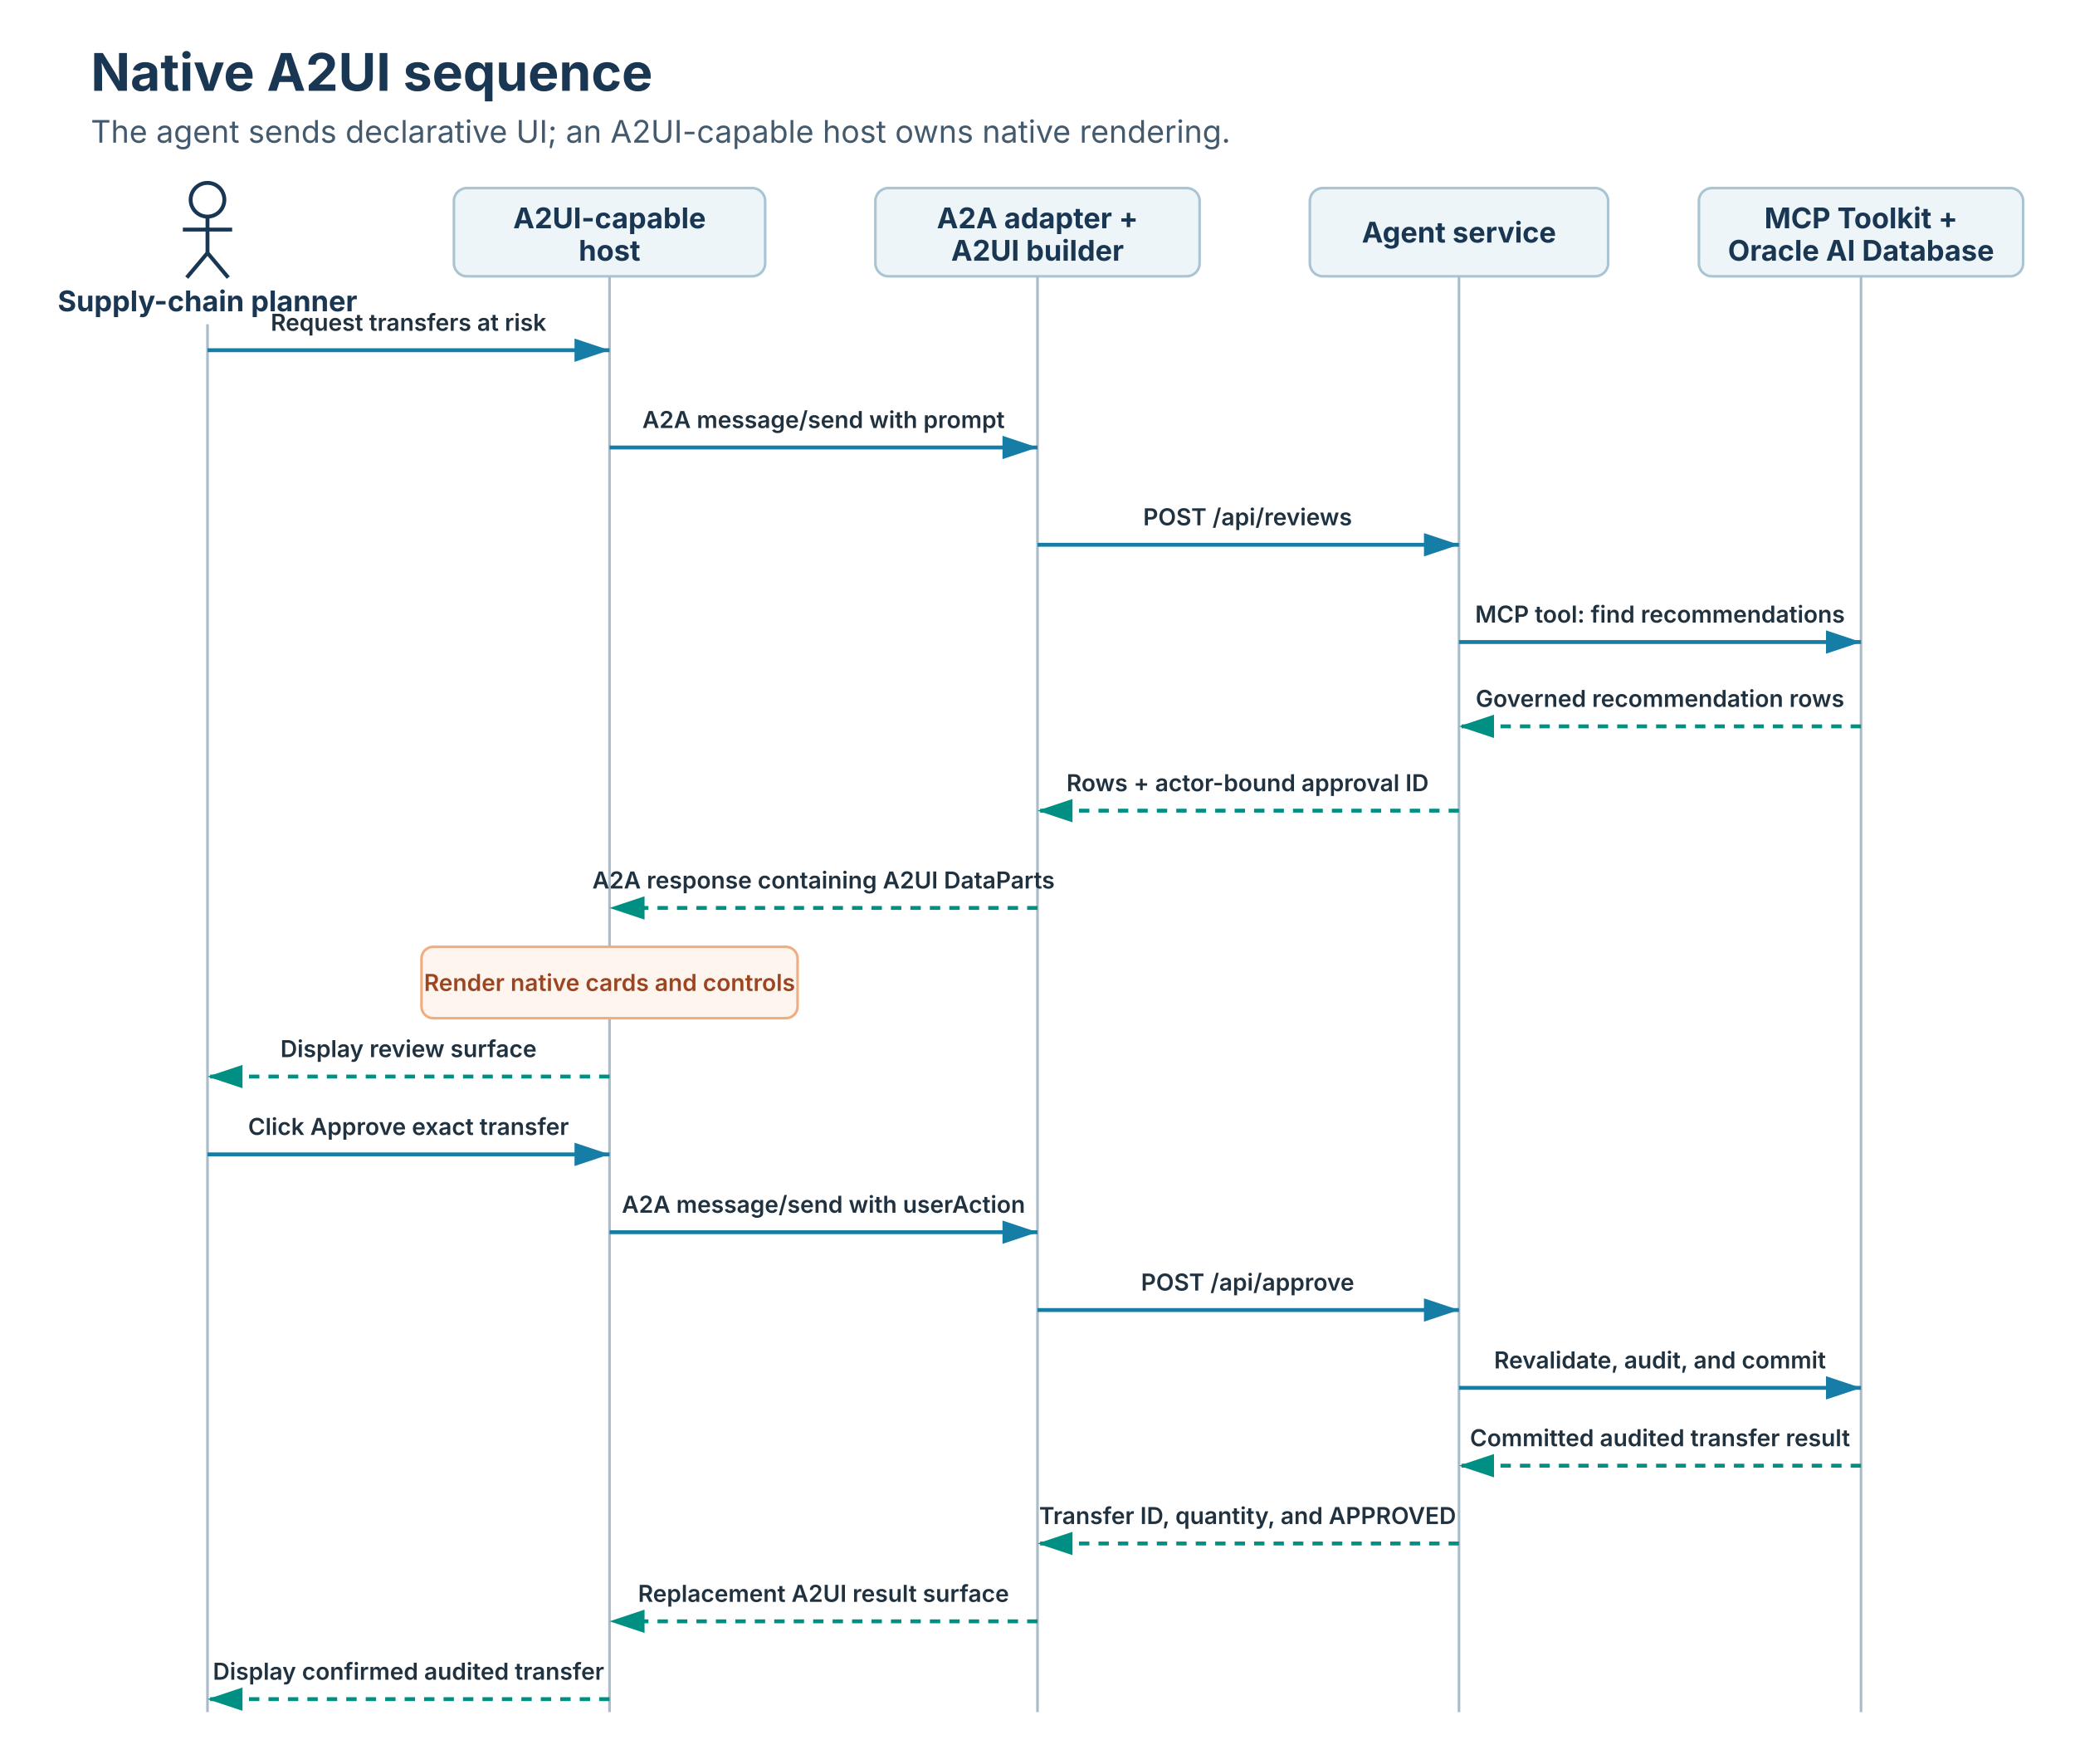
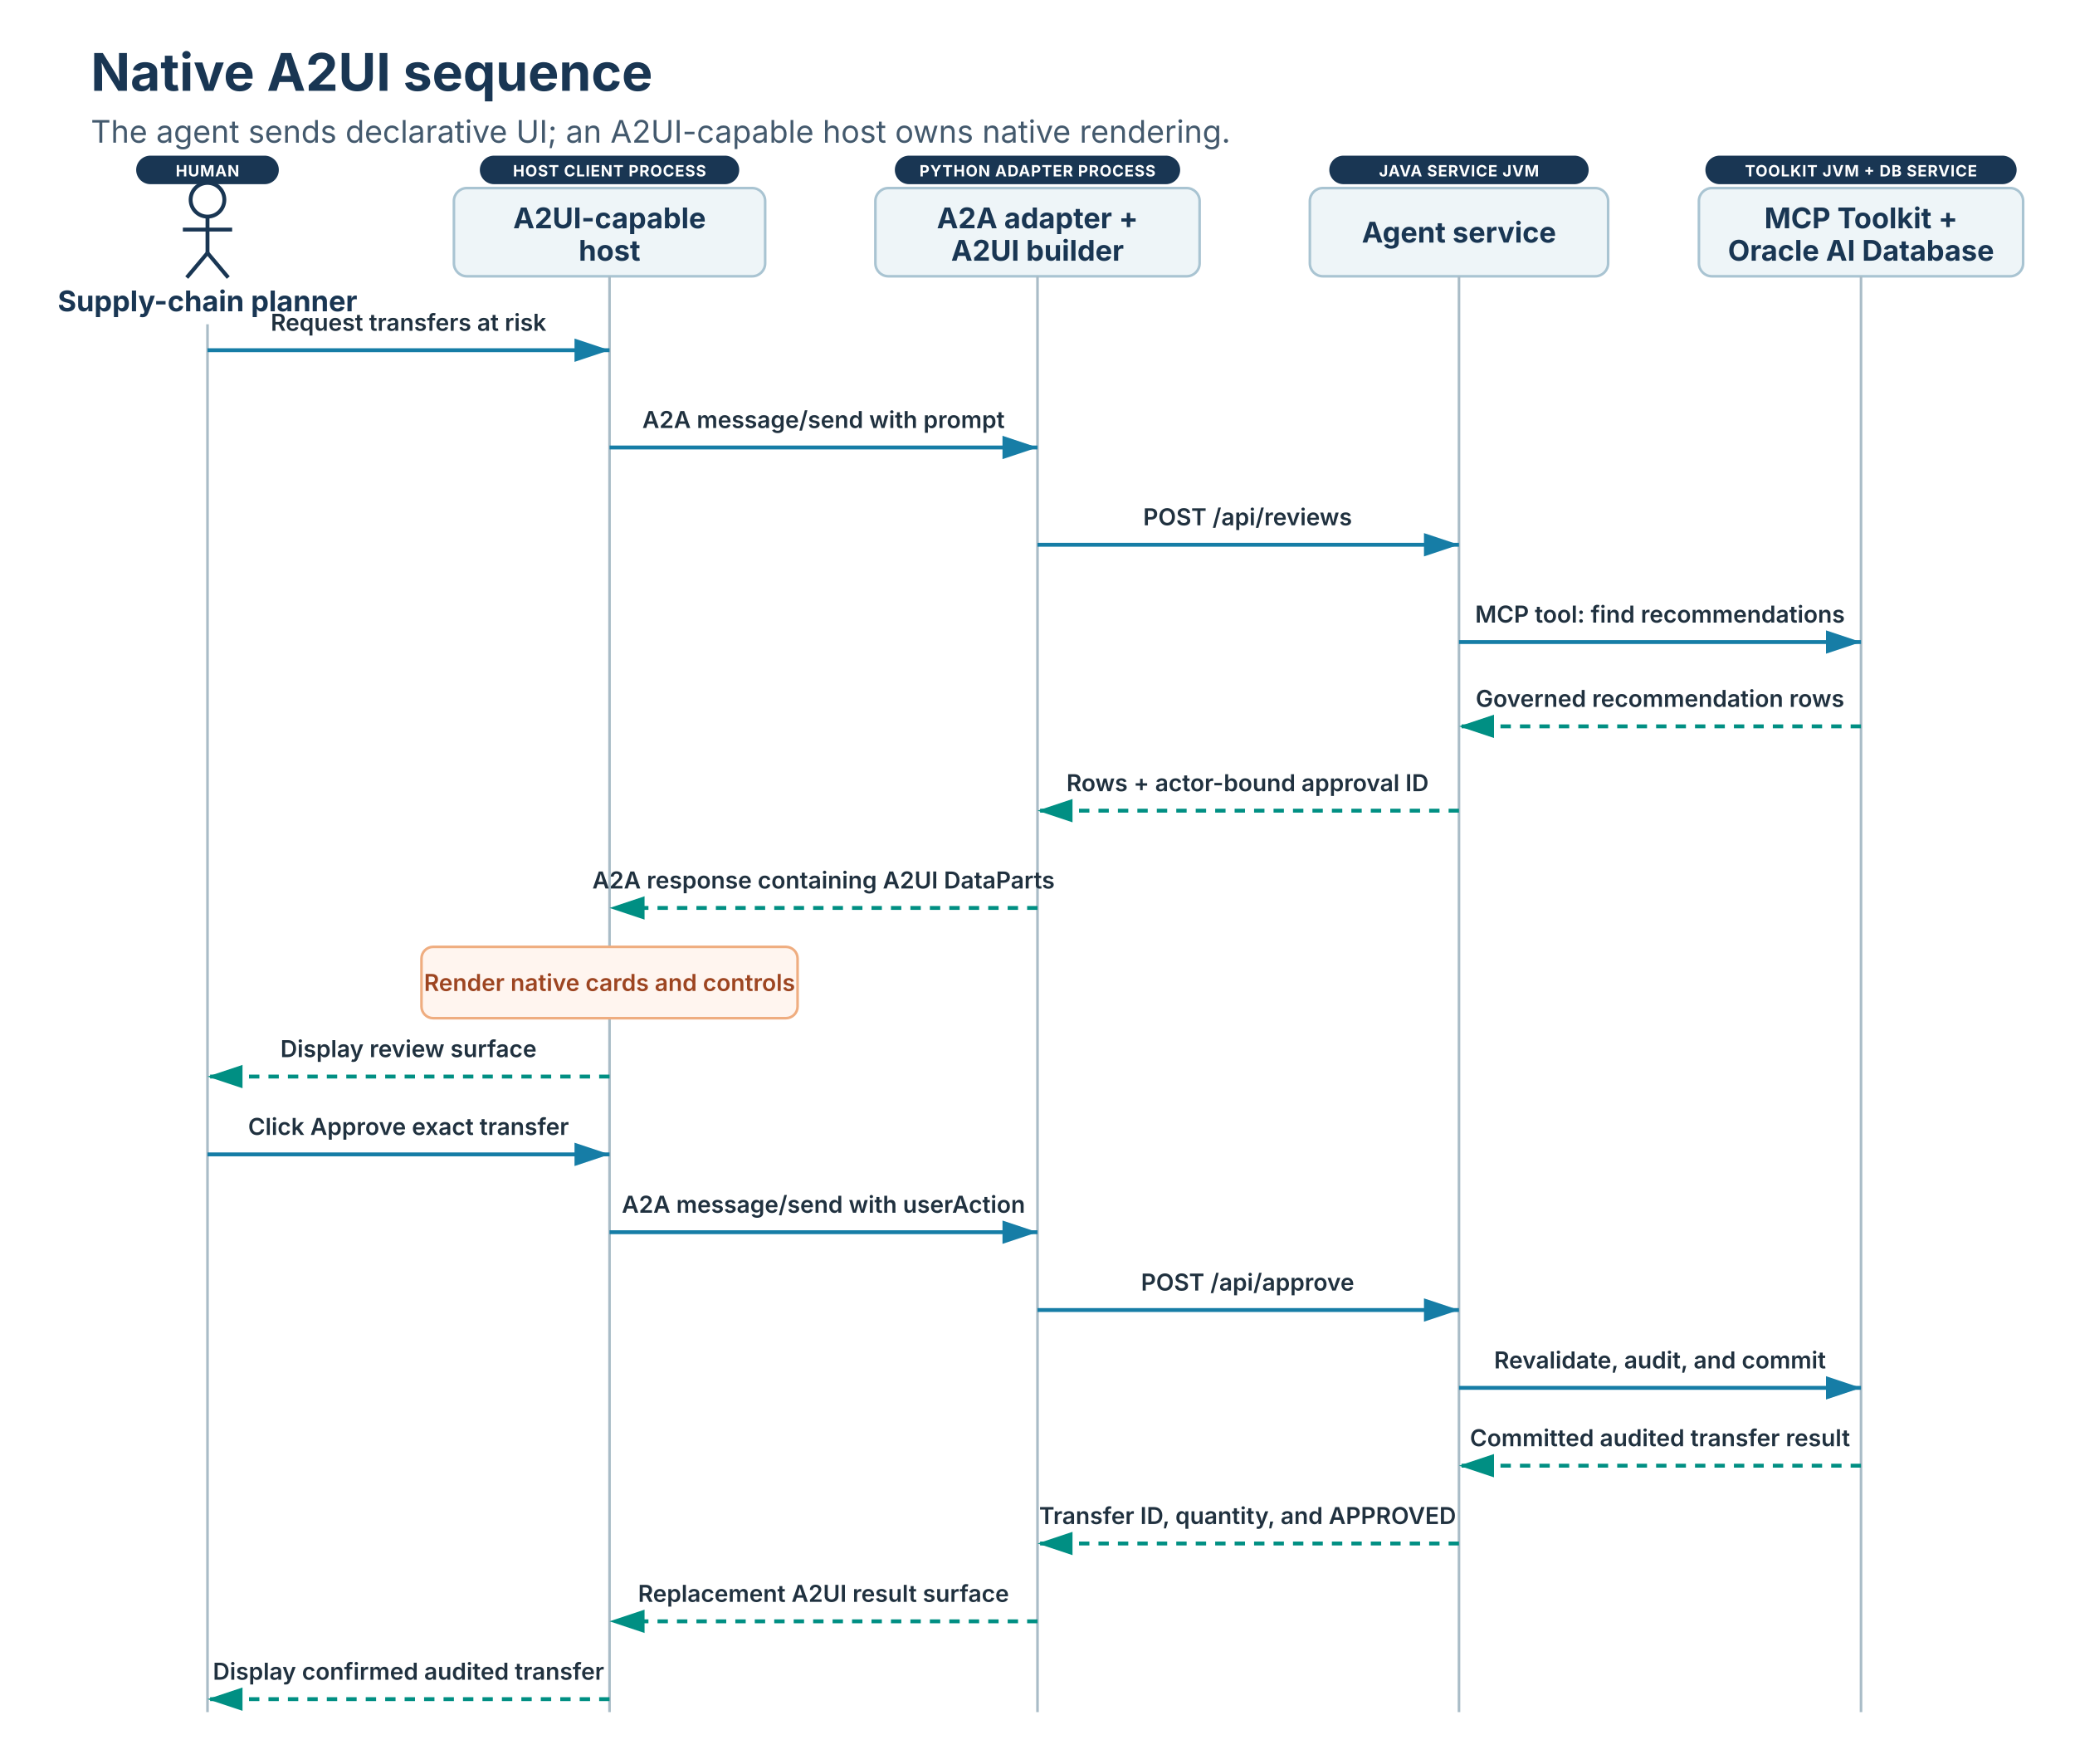
<svg xmlns="http://www.w3.org/2000/svg" width="1600" height="1360" viewBox="0 0 1600 1360" role="img" aria-labelledby="title desc">
  <defs>
    <marker id="arrowBlue" markerWidth="10" markerHeight="10" refX="9" refY="3" orient="auto" markerUnits="strokeWidth">
      <path d="M0,0 L0,6 L9,3 z" fill="#167da6" />
    </marker>
    <marker id="arrowGreen" markerWidth="10" markerHeight="10" refX="9" refY="3" orient="auto" markerUnits="strokeWidth">
      <path d="M0,0 L0,6 L9,3 z" fill="#008f83" />
    </marker>
    <style>
-       .title{font:700 40px -apple-system,BlinkMacSystemFont,"Segoe UI",sans-serif;fill:#193653}.subtitle{font:24px -apple-system,BlinkMacSystemFont,"Segoe UI",sans-serif;fill:#43596d}.actor{fill:#eef5f8;stroke:#a9c4d2;stroke-width:2}.actorText{font:700 22px -apple-system,BlinkMacSystemFont,"Segoe UI",sans-serif;fill:#193653;text-anchor:middle}.lane{stroke:#a9bcc7;stroke-width:2}.call{stroke:#167da6;stroke-width:3;marker-end:url(#arrowBlue)}.return{stroke:#008f83;stroke-width:3;stroke-dasharray:8 7;marker-end:url(#arrowGreen)}.label{font:600 18px -apple-system,BlinkMacSystemFont,"Segoe UI",sans-serif;fill:#20313f;text-anchor:middle}.note{fill:#fff5ef;stroke:#efad80;stroke-width:2}.noteText{font:600 18px -apple-system,BlinkMacSystemFont,"Segoe UI",sans-serif;fill:#9d4521;text-anchor:middle}
+       .title{font:700 40px -apple-system,BlinkMacSystemFont,"Segoe UI",sans-serif;fill:#193653}.subtitle{font:24px -apple-system,BlinkMacSystemFont,"Segoe UI",sans-serif;fill:#43596d}.actor{fill:#eef5f8;stroke:#a9c4d2;stroke-width:2}.actorText{font:700 22px -apple-system,BlinkMacSystemFont,"Segoe UI",sans-serif;fill:#193653;text-anchor:middle}.processBadge{fill:#193653}.processText{font:700 12px -apple-system,BlinkMacSystemFont,"Segoe UI",sans-serif;fill:#fff;text-anchor:middle;letter-spacing:.5px}.lane{stroke:#a9bcc7;stroke-width:2}.call{stroke:#167da6;stroke-width:3;marker-end:url(#arrowBlue)}.return{stroke:#008f83;stroke-width:3;stroke-dasharray:8 7;marker-end:url(#arrowGreen)}.label{font:600 18px -apple-system,BlinkMacSystemFont,"Segoe UI",sans-serif;fill:#20313f;text-anchor:middle}.note{fill:#fff5ef;stroke:#efad80;stroke-width:2}.noteText{font:600 18px -apple-system,BlinkMacSystemFont,"Segoe UI",sans-serif;fill:#9d4521;text-anchor:middle}
    </style>
  </defs>
  <rect width="1600" height="1360" fill="#ffffff" />
  <text x="70" y="70" class="title">Native A2UI sequence</text>
  <text x="70" y="110" class="subtitle">The agent sends declarative UI; an A2UI-capable host owns native rendering.</text>
  <g>
+     <rect x="105" y="120" width="110" height="22" rx="11" class="processBadge" />
+     <text x="160" y="136" class="processText">HUMAN</text>
+     <rect x="370" y="120" width="200" height="22" rx="11" class="processBadge" />
+     <text x="470" y="136" class="processText">HOST CLIENT PROCESS</text>
+     <rect x="690" y="120" width="220" height="22" rx="11" class="processBadge" />
+     <text x="800" y="136" class="processText">PYTHON ADAPTER PROCESS</text>
+     <rect x="1025" y="120" width="200" height="22" rx="11" class="processBadge" />
+     <text x="1125" y="136" class="processText">JAVA SERVICE JVM</text>
+     <rect x="1315" y="120" width="240" height="22" rx="11" class="processBadge" />
+     <text x="1435" y="136" class="processText">TOOLKIT JVM + DB SERVICE</text>
    <circle cx="160" cy="154" r="13" fill="none" stroke="#193653" stroke-width="3" />
    <line x1="160" y1="167" x2="160" y2="195" stroke="#193653" stroke-width="3" />
    <line x1="141" y1="177" x2="179" y2="177" stroke="#193653" stroke-width="3" />
    <line x1="160" y1="195" x2="144" y2="214" stroke="#193653" stroke-width="3" />
    <line x1="160" y1="195" x2="176" y2="214" stroke="#193653" stroke-width="3" />
    <text x="160" y="240" class="actorText">Supply-chain planner</text>
    <rect x="350" y="145" width="240" height="68" rx="10" class="actor" />
    <text x="470" y="176" class="actorText">A2UI-capable</text>
    <text x="470" y="201" class="actorText">host</text>
    <rect x="675" y="145" width="250" height="68" rx="10" class="actor" />
    <text x="800" y="176" class="actorText">A2A adapter +</text>
    <text x="800" y="201" class="actorText">A2UI builder</text>
    <rect x="1010" y="145" width="230" height="68" rx="10" class="actor" />
    <text x="1125" y="187" class="actorText">Agent service</text>
    <rect x="1310" y="145" width="250" height="68" rx="10" class="actor" />
    <text x="1435" y="176" class="actorText">MCP Toolkit +</text>
    <text x="1435" y="201" class="actorText">Oracle AI Database</text>
    <line x1="160" y1="250" x2="160" y2="1320" class="lane" />
    <line x1="470" y1="213" x2="470" y2="1320" class="lane" />
    <line x1="800" y1="213" x2="800" y2="1320" class="lane" />
    <line x1="1125" y1="213" x2="1125" y2="1320" class="lane" />
    <line x1="1435" y1="213" x2="1435" y2="1320" class="lane" />
  </g>
  <line x1="160" y1="270" x2="470" y2="270" class="call" />
  <text x="315" y="255" class="label">Request transfers at risk</text>
  <line x1="470" y1="345" x2="800" y2="345" class="call" />
  <text x="635" y="330" class="label">A2A message/send with prompt</text>
  <line x1="800" y1="420" x2="1125" y2="420" class="call" />
  <text x="962" y="405" class="label">POST /api/reviews</text>
  <line x1="1125" y1="495" x2="1435" y2="495" class="call" />
  <text x="1280" y="480" class="label">MCP tool: find recommendations</text>
  <line x1="1435" y1="560" x2="1125" y2="560" class="return" />
  <text x="1280" y="545" class="label">Governed recommendation rows</text>
  <line x1="1125" y1="625" x2="800" y2="625" class="return" />
  <text x="962" y="610" class="label">Rows + actor-bound approval ID</text>
  <line x1="800" y1="700" x2="470" y2="700" class="return" />
  <text x="635" y="685" class="label">A2A response containing A2UI DataParts</text>
  <rect x="325" y="730" width="290" height="55" rx="9" class="note" />
  <text x="470" y="764" class="noteText">Render native cards and controls</text>
  <line x1="470" y1="830" x2="160" y2="830" class="return" />
  <text x="315" y="815" class="label">Display review surface</text>
  <line x1="160" y1="890" x2="470" y2="890" class="call" />
  <text x="315" y="875" class="label">Click Approve exact transfer</text>
  <line x1="470" y1="950" x2="800" y2="950" class="call" />
  <text x="635" y="935" class="label">A2A message/send with userAction</text>
  <line x1="800" y1="1010" x2="1125" y2="1010" class="call" />
  <text x="962" y="995" class="label">POST /api/approve</text>
  <line x1="1125" y1="1070" x2="1435" y2="1070" class="call" />
  <text x="1280" y="1055" class="label">Revalidate, audit, and commit</text>
  <line x1="1435" y1="1130" x2="1125" y2="1130" class="return" />
  <text x="1280" y="1115" class="label">Committed audited transfer result</text>
  <line x1="1125" y1="1190" x2="800" y2="1190" class="return" />
  <text x="962" y="1175" class="label">Transfer ID, quantity, and APPROVED</text>
  <line x1="800" y1="1250" x2="470" y2="1250" class="return" />
  <text x="635" y="1235" class="label">Replacement A2UI result surface</text>
  <line x1="470" y1="1310" x2="160" y2="1310" class="return" />
  <text x="315" y="1295" class="label">Display confirmed audited transfer</text>
</svg>
